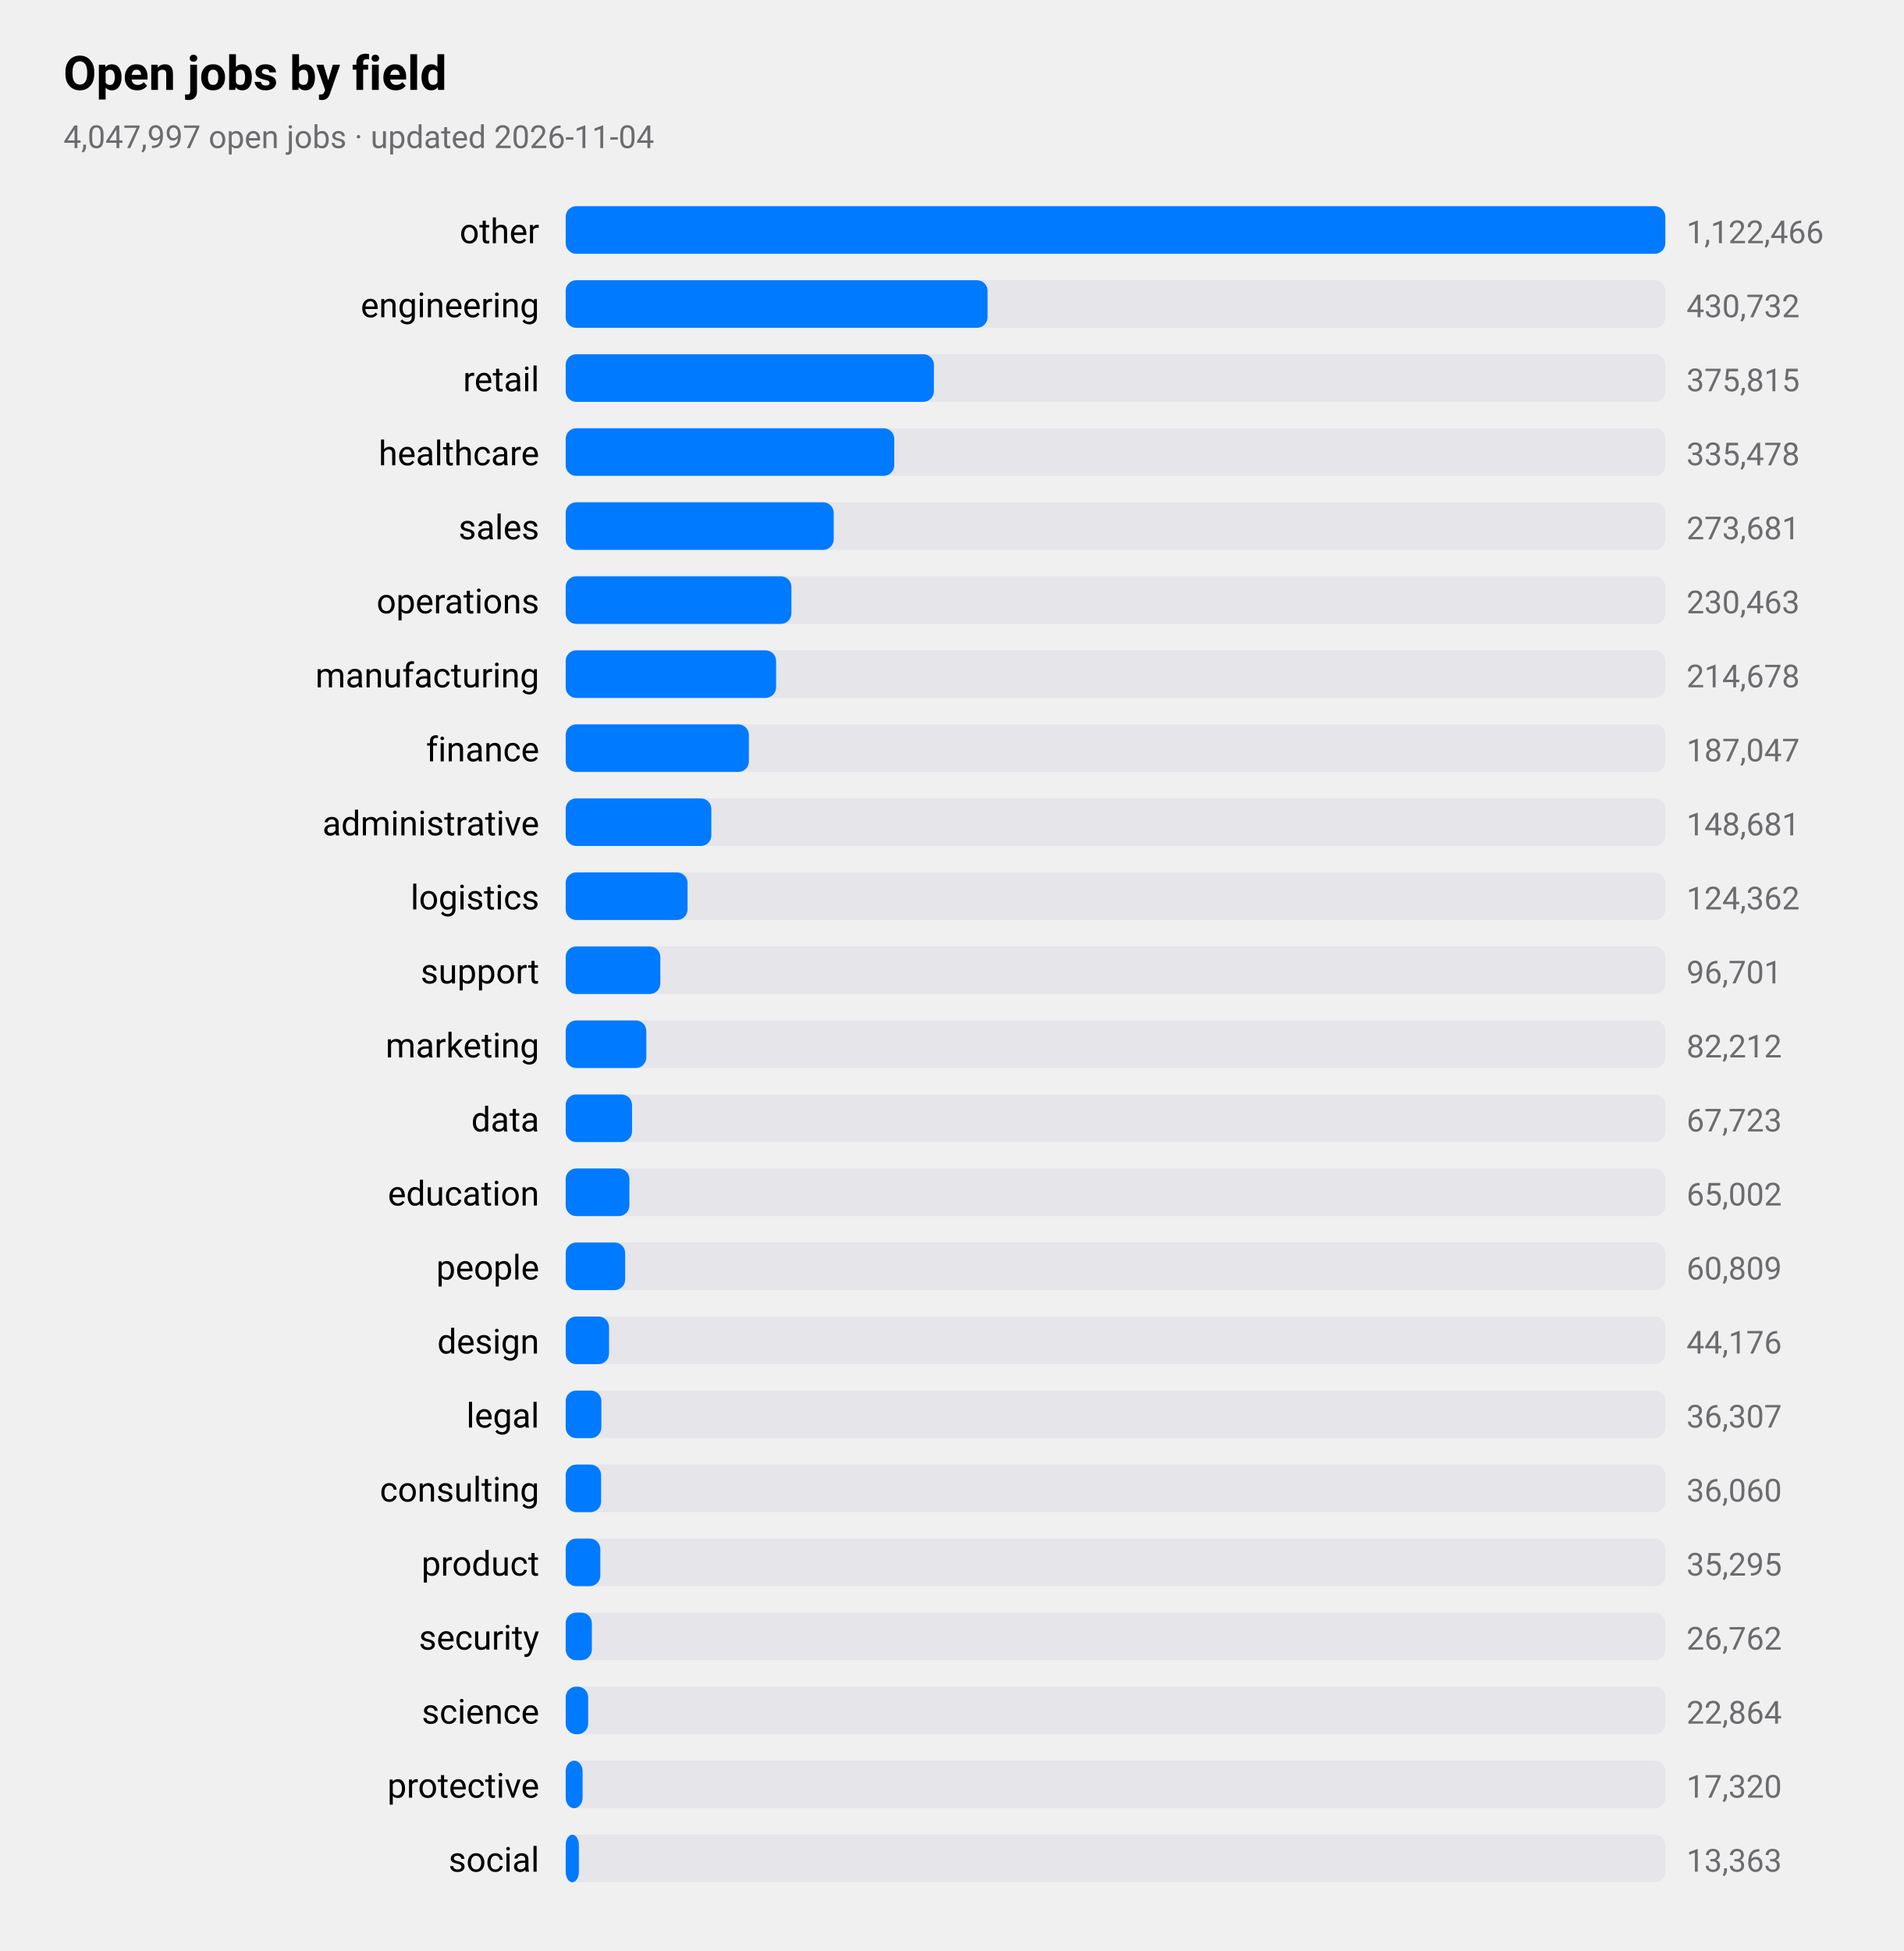
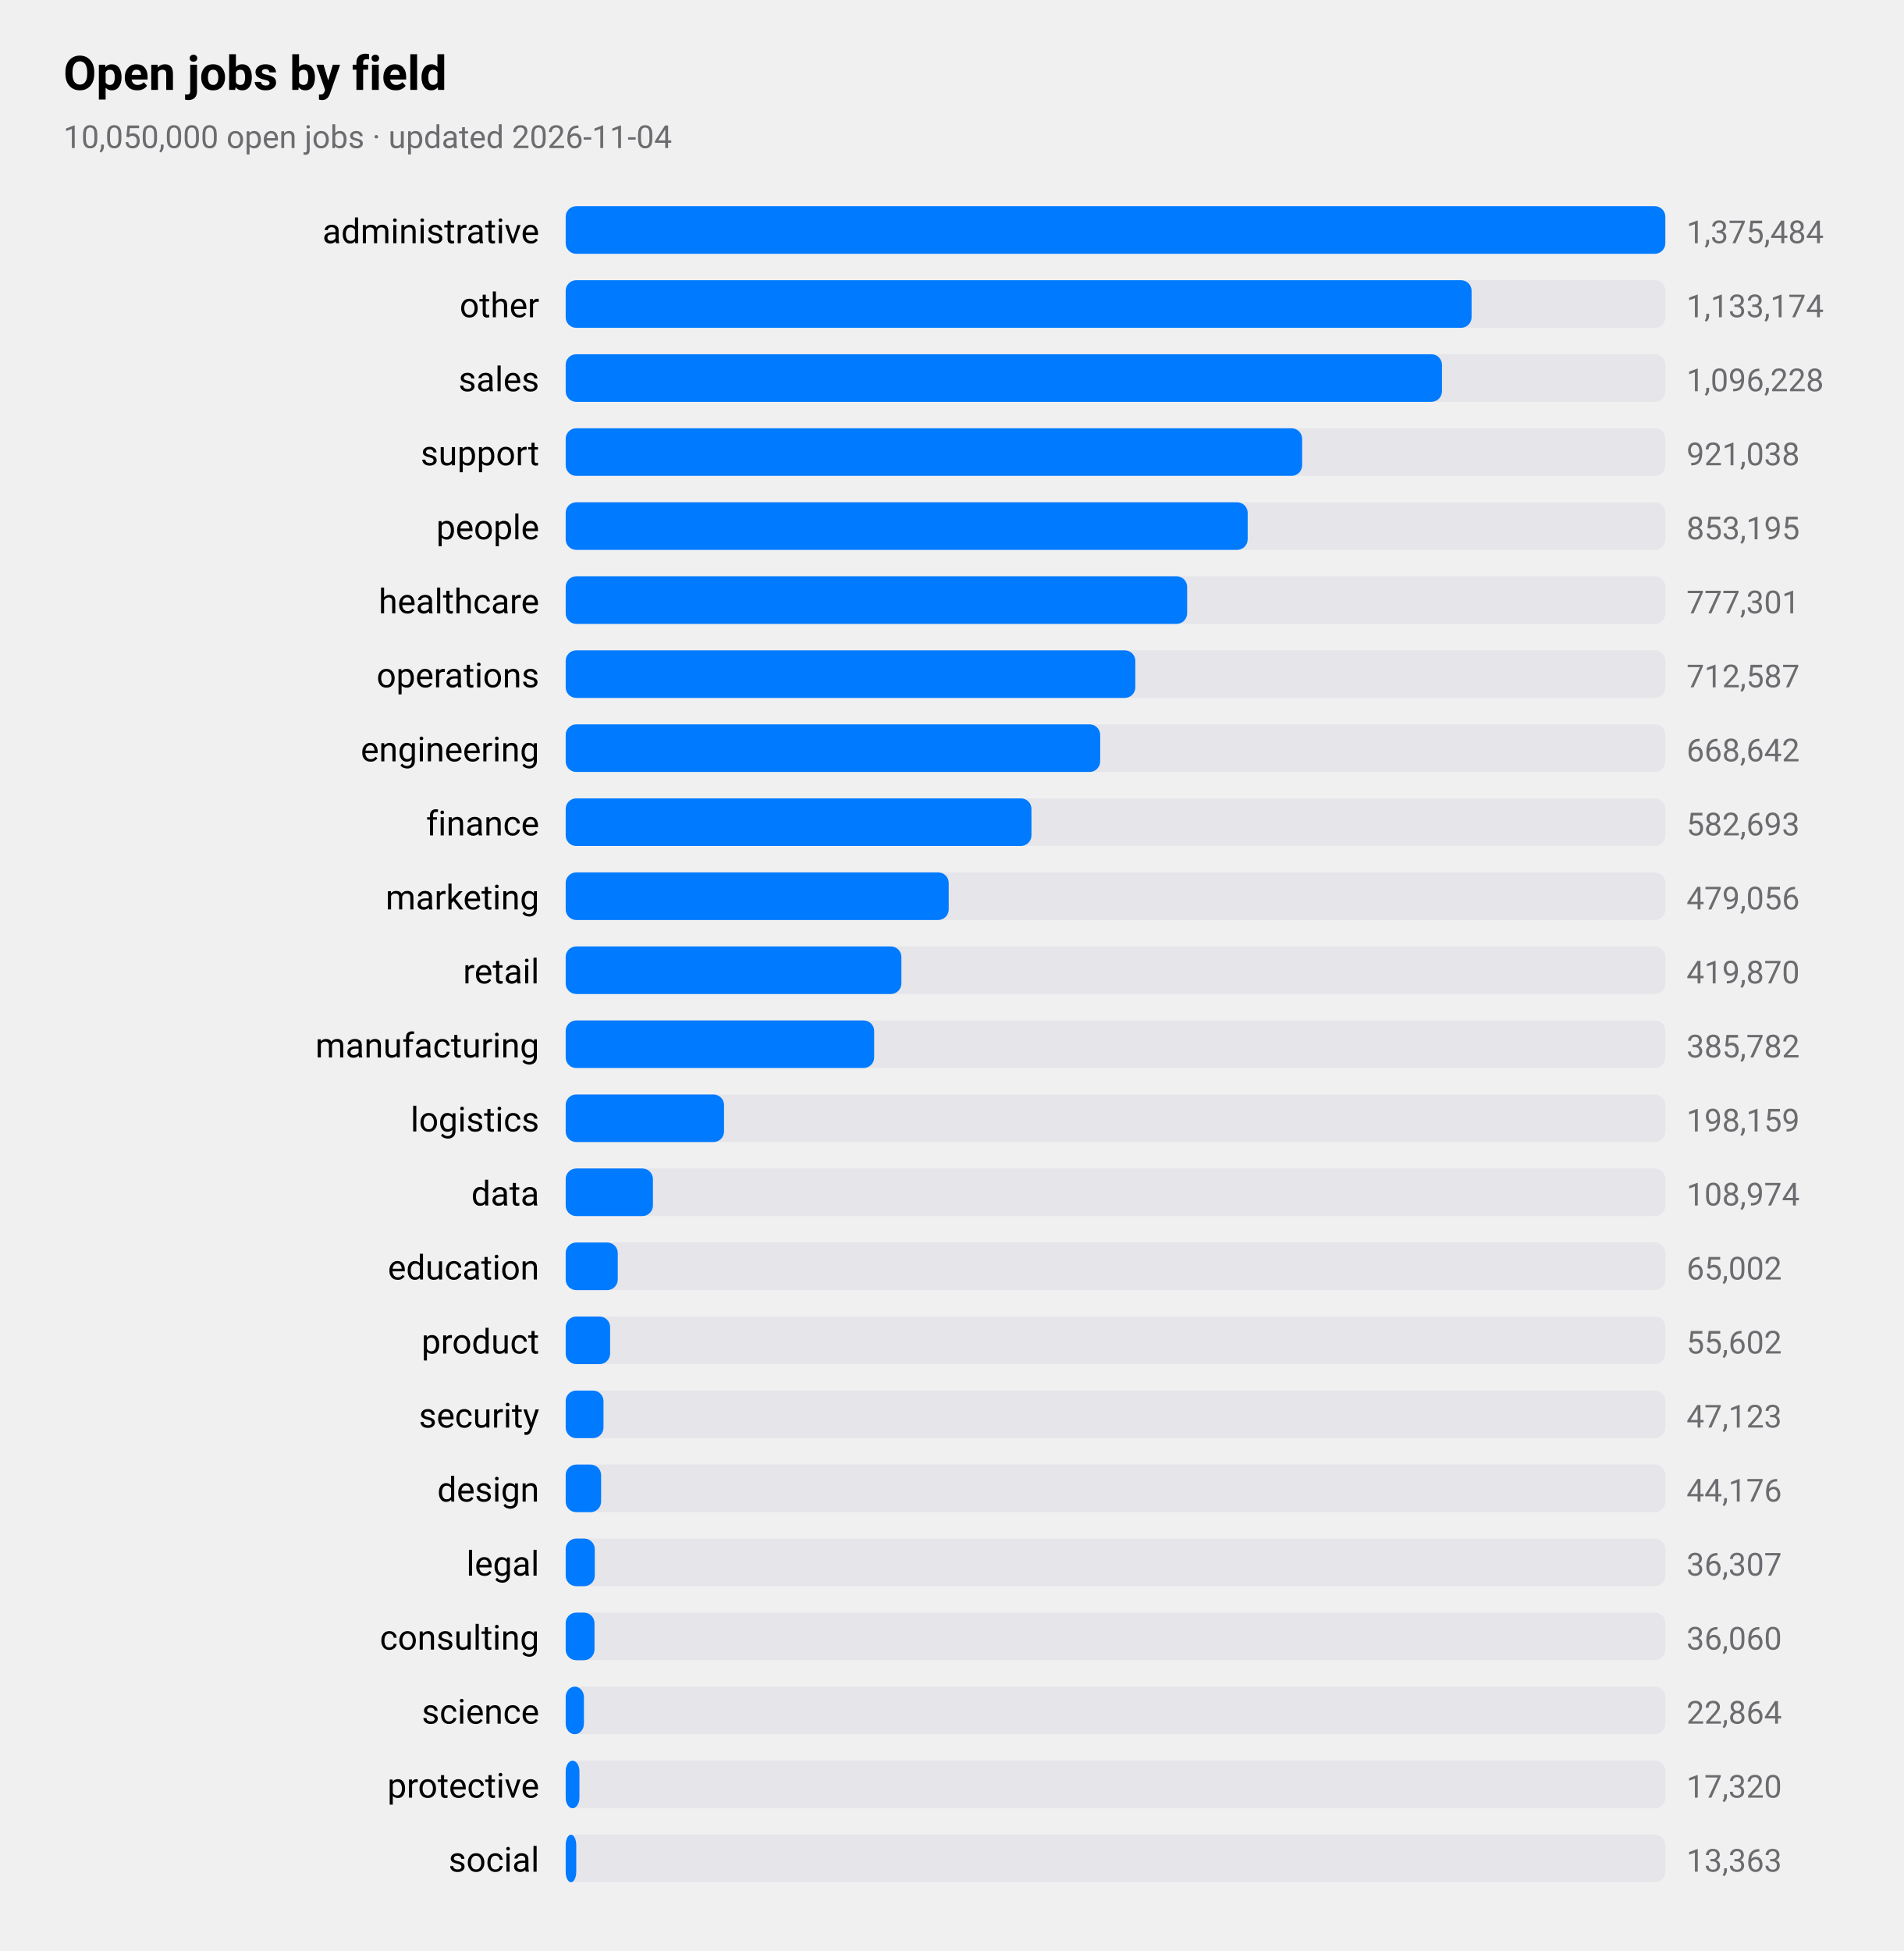
<svg xmlns="http://www.w3.org/2000/svg" viewBox="0 0 720 738" width="720" height="738" role="img" aria-label="Open jobs by field">
  <style>
text{font-family:-apple-system,BlinkMacSystemFont,"SF Pro Text","Helvetica Neue","Segoe UI",Roboto,sans-serif;fill:#000}
.sub,.val,.axis{fill:#6c6c70}.bar{fill:#007aff}.track{fill:#e5e5ea}.grid{stroke:#d1d1d6}
.l1{fill:none;stroke:#007aff;stroke-width:2.5}.d1{fill:#007aff}.l2{fill:none;stroke:#ff9500;stroke-width:2.5}.d2{fill:#ff9500}
.l3{fill:none;stroke:#34c759;stroke-width:2.5}.d3{fill:#34c759}.l4{fill:none;stroke:#af52de;stroke-width:2.5}.d4{fill:#af52de}
.l5{fill:none;stroke:#ff3b30;stroke-width:2.5}.d5{fill:#ff3b30}.l6{fill:none;stroke:#00b8d4;stroke-width:2.5}.d6{fill:#00b8d4}
@media(prefers-color-scheme:dark){text{fill:#fff}.sub,.val,.axis{fill:#98989d}.bar{fill:#0a84ff}.track{fill:#2c2c2e}.grid{stroke:#38383a}
.l1{stroke:#0a84ff}.d1{fill:#0a84ff}.l2{stroke:#ff9f0a}.d2{fill:#ff9f0a}
.l3{stroke:#30d158}.d3{fill:#30d158}.l4{stroke:#bf5af2}.d4{fill:#bf5af2}.l5{stroke:#ff453a}.d5{fill:#ff453a}.l6{stroke:#40cbe0}.d6{fill:#40cbe0}}
</style>
  <text x="24" y="34" font-size="18" font-weight="600">Open jobs by field</text>
-   <text class="sub" x="24" y="56" font-size="12">4,047,997 open jobs · updated 2026-11-04</text>
-   <text x="204" y="92" font-size="13" text-anchor="end">other</text>
+   <text class="sub" x="24" y="56" font-size="12">10,050,000 open jobs · updated 2026-11-04</text>
+   <text x="204" y="92" font-size="13" text-anchor="end">administrative</text>
  <rect class="track" x="214" y="78" width="416" height="18" rx="4" />
  <rect class="bar" x="214" y="78" width="416.0" height="18" rx="4" />
-   <text class="val" x="638" y="92" font-size="12">1,122,466</text>
-   <text x="204" y="120" font-size="13" text-anchor="end">engineering</text>
+   <text class="val" x="638" y="92" font-size="12">1,375,484</text>
+   <text x="204" y="120" font-size="13" text-anchor="end">other</text>
  <rect class="track" x="214" y="106" width="416" height="18" rx="4" />
-   <rect class="bar" x="214" y="106" width="159.6" height="18" rx="4" />
-   <text class="val" x="638" y="120" font-size="12">430,732</text>
-   <text x="204" y="148" font-size="13" text-anchor="end">retail</text>
+   <rect class="bar" x="214" y="106" width="342.7" height="18" rx="4" />
+   <text class="val" x="638" y="120" font-size="12">1,133,174</text>
+   <text x="204" y="148" font-size="13" text-anchor="end">sales</text>
  <rect class="track" x="214" y="134" width="416" height="18" rx="4" />
-   <rect class="bar" x="214" y="134" width="139.3" height="18" rx="4" />
-   <text class="val" x="638" y="148" font-size="12">375,815</text>
-   <text x="204" y="176" font-size="13" text-anchor="end">healthcare</text>
+   <rect class="bar" x="214" y="134" width="331.5" height="18" rx="4" />
+   <text class="val" x="638" y="148" font-size="12">1,096,228</text>
+   <text x="204" y="176" font-size="13" text-anchor="end">support</text>
  <rect class="track" x="214" y="162" width="416" height="18" rx="4" />
-   <rect class="bar" x="214" y="162" width="124.3" height="18" rx="4" />
-   <text class="val" x="638" y="176" font-size="12">335,478</text>
-   <text x="204" y="204" font-size="13" text-anchor="end">sales</text>
+   <rect class="bar" x="214" y="162" width="278.6" height="18" rx="4" />
+   <text class="val" x="638" y="176" font-size="12">921,038</text>
+   <text x="204" y="204" font-size="13" text-anchor="end">people</text>
  <rect class="track" x="214" y="190" width="416" height="18" rx="4" />
-   <rect class="bar" x="214" y="190" width="101.4" height="18" rx="4" />
-   <text class="val" x="638" y="204" font-size="12">273,681</text>
-   <text x="204" y="232" font-size="13" text-anchor="end">operations</text>
+   <rect class="bar" x="214" y="190" width="258.0" height="18" rx="4" />
+   <text class="val" x="638" y="204" font-size="12">853,195</text>
+   <text x="204" y="232" font-size="13" text-anchor="end">healthcare</text>
  <rect class="track" x="214" y="218" width="416" height="18" rx="4" />
-   <rect class="bar" x="214" y="218" width="85.4" height="18" rx="4" />
-   <text class="val" x="638" y="232" font-size="12">230,463</text>
-   <text x="204" y="260" font-size="13" text-anchor="end">manufacturing</text>
+   <rect class="bar" x="214" y="218" width="235.1" height="18" rx="4" />
+   <text class="val" x="638" y="232" font-size="12">777,301</text>
+   <text x="204" y="260" font-size="13" text-anchor="end">operations</text>
  <rect class="track" x="214" y="246" width="416" height="18" rx="4" />
-   <rect class="bar" x="214" y="246" width="79.6" height="18" rx="4" />
-   <text class="val" x="638" y="260" font-size="12">214,678</text>
-   <text x="204" y="288" font-size="13" text-anchor="end">finance</text>
+   <rect class="bar" x="214" y="246" width="215.5" height="18" rx="4" />
+   <text class="val" x="638" y="260" font-size="12">712,587</text>
+   <text x="204" y="288" font-size="13" text-anchor="end">engineering</text>
  <rect class="track" x="214" y="274" width="416" height="18" rx="4" />
-   <rect class="bar" x="214" y="274" width="69.3" height="18" rx="4" />
-   <text class="val" x="638" y="288" font-size="12">187,047</text>
-   <text x="204" y="316" font-size="13" text-anchor="end">administrative</text>
+   <rect class="bar" x="214" y="274" width="202.2" height="18" rx="4" />
+   <text class="val" x="638" y="288" font-size="12">668,642</text>
+   <text x="204" y="316" font-size="13" text-anchor="end">finance</text>
  <rect class="track" x="214" y="302" width="416" height="18" rx="4" />
-   <rect class="bar" x="214" y="302" width="55.1" height="18" rx="4" />
-   <text class="val" x="638" y="316" font-size="12">148,681</text>
-   <text x="204" y="344" font-size="13" text-anchor="end">logistics</text>
+   <rect class="bar" x="214" y="302" width="176.2" height="18" rx="4" />
+   <text class="val" x="638" y="316" font-size="12">582,693</text>
+   <text x="204" y="344" font-size="13" text-anchor="end">marketing</text>
  <rect class="track" x="214" y="330" width="416" height="18" rx="4" />
-   <rect class="bar" x="214" y="330" width="46.1" height="18" rx="4" />
-   <text class="val" x="638" y="344" font-size="12">124,362</text>
-   <text x="204" y="372" font-size="13" text-anchor="end">support</text>
+   <rect class="bar" x="214" y="330" width="144.9" height="18" rx="4" />
+   <text class="val" x="638" y="344" font-size="12">479,056</text>
+   <text x="204" y="372" font-size="13" text-anchor="end">retail</text>
  <rect class="track" x="214" y="358" width="416" height="18" rx="4" />
-   <rect class="bar" x="214" y="358" width="35.8" height="18" rx="4" />
-   <text class="val" x="638" y="372" font-size="12">96,701</text>
-   <text x="204" y="400" font-size="13" text-anchor="end">marketing</text>
+   <rect class="bar" x="214" y="358" width="127.0" height="18" rx="4" />
+   <text class="val" x="638" y="372" font-size="12">419,870</text>
+   <text x="204" y="400" font-size="13" text-anchor="end">manufacturing</text>
  <rect class="track" x="214" y="386" width="416" height="18" rx="4" />
-   <rect class="bar" x="214" y="386" width="30.5" height="18" rx="4" />
-   <text class="val" x="638" y="400" font-size="12">82,212</text>
-   <text x="204" y="428" font-size="13" text-anchor="end">data</text>
+   <rect class="bar" x="214" y="386" width="116.7" height="18" rx="4" />
+   <text class="val" x="638" y="400" font-size="12">385,782</text>
+   <text x="204" y="428" font-size="13" text-anchor="end">logistics</text>
  <rect class="track" x="214" y="414" width="416" height="18" rx="4" />
-   <rect class="bar" x="214" y="414" width="25.1" height="18" rx="4" />
-   <text class="val" x="638" y="428" font-size="12">67,723</text>
-   <text x="204" y="456" font-size="13" text-anchor="end">education</text>
+   <rect class="bar" x="214" y="414" width="59.9" height="18" rx="4" />
+   <text class="val" x="638" y="428" font-size="12">198,159</text>
+   <text x="204" y="456" font-size="13" text-anchor="end">data</text>
  <rect class="track" x="214" y="442" width="416" height="18" rx="4" />
-   <rect class="bar" x="214" y="442" width="24.1" height="18" rx="4" />
-   <text class="val" x="638" y="456" font-size="12">65,002</text>
-   <text x="204" y="484" font-size="13" text-anchor="end">people</text>
+   <rect class="bar" x="214" y="442" width="33.0" height="18" rx="4" />
+   <text class="val" x="638" y="456" font-size="12">108,974</text>
+   <text x="204" y="484" font-size="13" text-anchor="end">education</text>
  <rect class="track" x="214" y="470" width="416" height="18" rx="4" />
-   <rect class="bar" x="214" y="470" width="22.5" height="18" rx="4" />
-   <text class="val" x="638" y="484" font-size="12">60,809</text>
-   <text x="204" y="512" font-size="13" text-anchor="end">design</text>
+   <rect class="bar" x="214" y="470" width="19.7" height="18" rx="4" />
+   <text class="val" x="638" y="484" font-size="12">65,002</text>
+   <text x="204" y="512" font-size="13" text-anchor="end">product</text>
  <rect class="track" x="214" y="498" width="416" height="18" rx="4" />
-   <rect class="bar" x="214" y="498" width="16.4" height="18" rx="4" />
-   <text class="val" x="638" y="512" font-size="12">44,176</text>
-   <text x="204" y="540" font-size="13" text-anchor="end">legal</text>
+   <rect class="bar" x="214" y="498" width="16.8" height="18" rx="4" />
+   <text class="val" x="638" y="512" font-size="12">55,602</text>
+   <text x="204" y="540" font-size="13" text-anchor="end">security</text>
  <rect class="track" x="214" y="526" width="416" height="18" rx="4" />
-   <rect class="bar" x="214" y="526" width="13.5" height="18" rx="4" />
-   <text class="val" x="638" y="540" font-size="12">36,307</text>
-   <text x="204" y="568" font-size="13" text-anchor="end">consulting</text>
+   <rect class="bar" x="214" y="526" width="14.3" height="18" rx="4" />
+   <text class="val" x="638" y="540" font-size="12">47,123</text>
+   <text x="204" y="568" font-size="13" text-anchor="end">design</text>
  <rect class="track" x="214" y="554" width="416" height="18" rx="4" />
  <rect class="bar" x="214" y="554" width="13.4" height="18" rx="4" />
-   <text class="val" x="638" y="568" font-size="12">36,060</text>
-   <text x="204" y="596" font-size="13" text-anchor="end">product</text>
+   <text class="val" x="638" y="568" font-size="12">44,176</text>
+   <text x="204" y="596" font-size="13" text-anchor="end">legal</text>
  <rect class="track" x="214" y="582" width="416" height="18" rx="4" />
-   <rect class="bar" x="214" y="582" width="13.1" height="18" rx="4" />
-   <text class="val" x="638" y="596" font-size="12">35,295</text>
-   <text x="204" y="624" font-size="13" text-anchor="end">security</text>
+   <rect class="bar" x="214" y="582" width="11.0" height="18" rx="4" />
+   <text class="val" x="638" y="596" font-size="12">36,307</text>
+   <text x="204" y="624" font-size="13" text-anchor="end">consulting</text>
  <rect class="track" x="214" y="610" width="416" height="18" rx="4" />
-   <rect class="bar" x="214" y="610" width="9.9" height="18" rx="4" />
-   <text class="val" x="638" y="624" font-size="12">26,762</text>
+   <rect class="bar" x="214" y="610" width="10.9" height="18" rx="4" />
+   <text class="val" x="638" y="624" font-size="12">36,060</text>
  <text x="204" y="652" font-size="13" text-anchor="end">science</text>
  <rect class="track" x="214" y="638" width="416" height="18" rx="4" />
-   <rect class="bar" x="214" y="638" width="8.5" height="18" rx="4" />
+   <rect class="bar" x="214" y="638" width="6.9" height="18" rx="4" />
  <text class="val" x="638" y="652" font-size="12">22,864</text>
  <text x="204" y="680" font-size="13" text-anchor="end">protective</text>
  <rect class="track" x="214" y="666" width="416" height="18" rx="4" />
-   <rect class="bar" x="214" y="666" width="6.4" height="18" rx="4" />
+   <rect class="bar" x="214" y="666" width="5.2" height="18" rx="4" />
  <text class="val" x="638" y="680" font-size="12">17,320</text>
  <text x="204" y="708" font-size="13" text-anchor="end">social</text>
  <rect class="track" x="214" y="694" width="416" height="18" rx="4" />
-   <rect class="bar" x="214" y="694" width="5.0" height="18" rx="4" />
+   <rect class="bar" x="214" y="694" width="4.0" height="18" rx="4" />
  <text class="val" x="638" y="708" font-size="12">13,363</text>
</svg>
